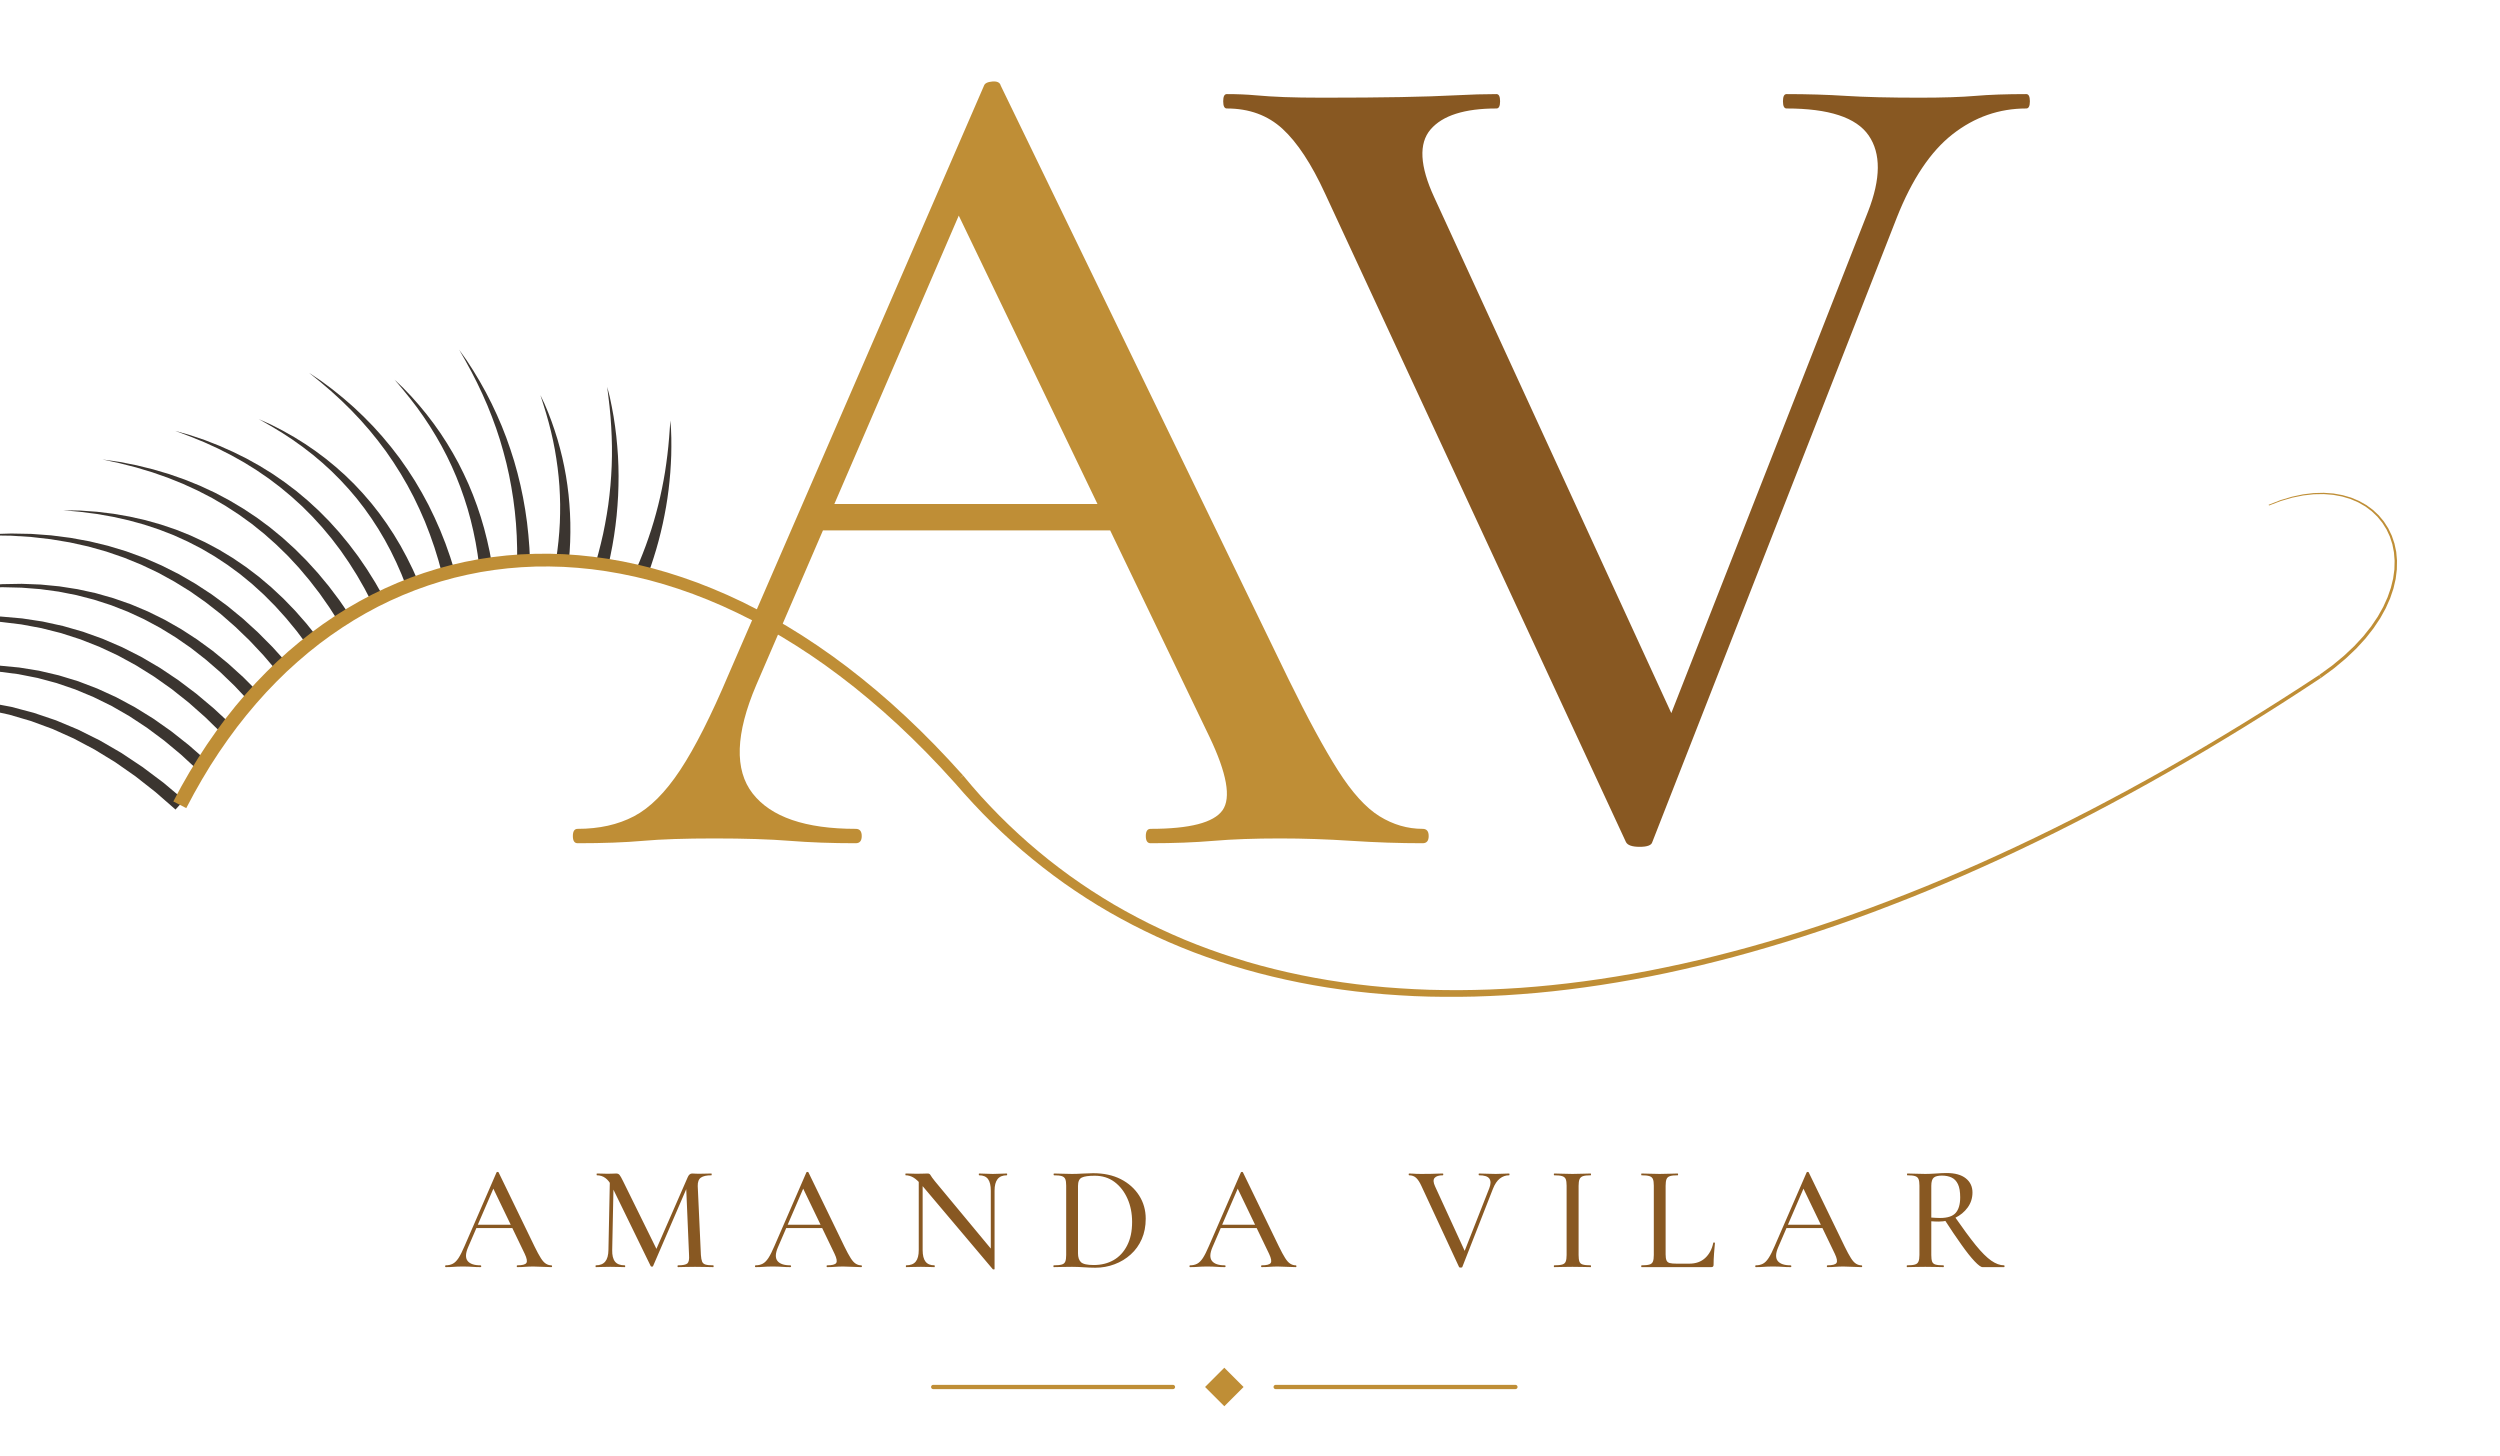
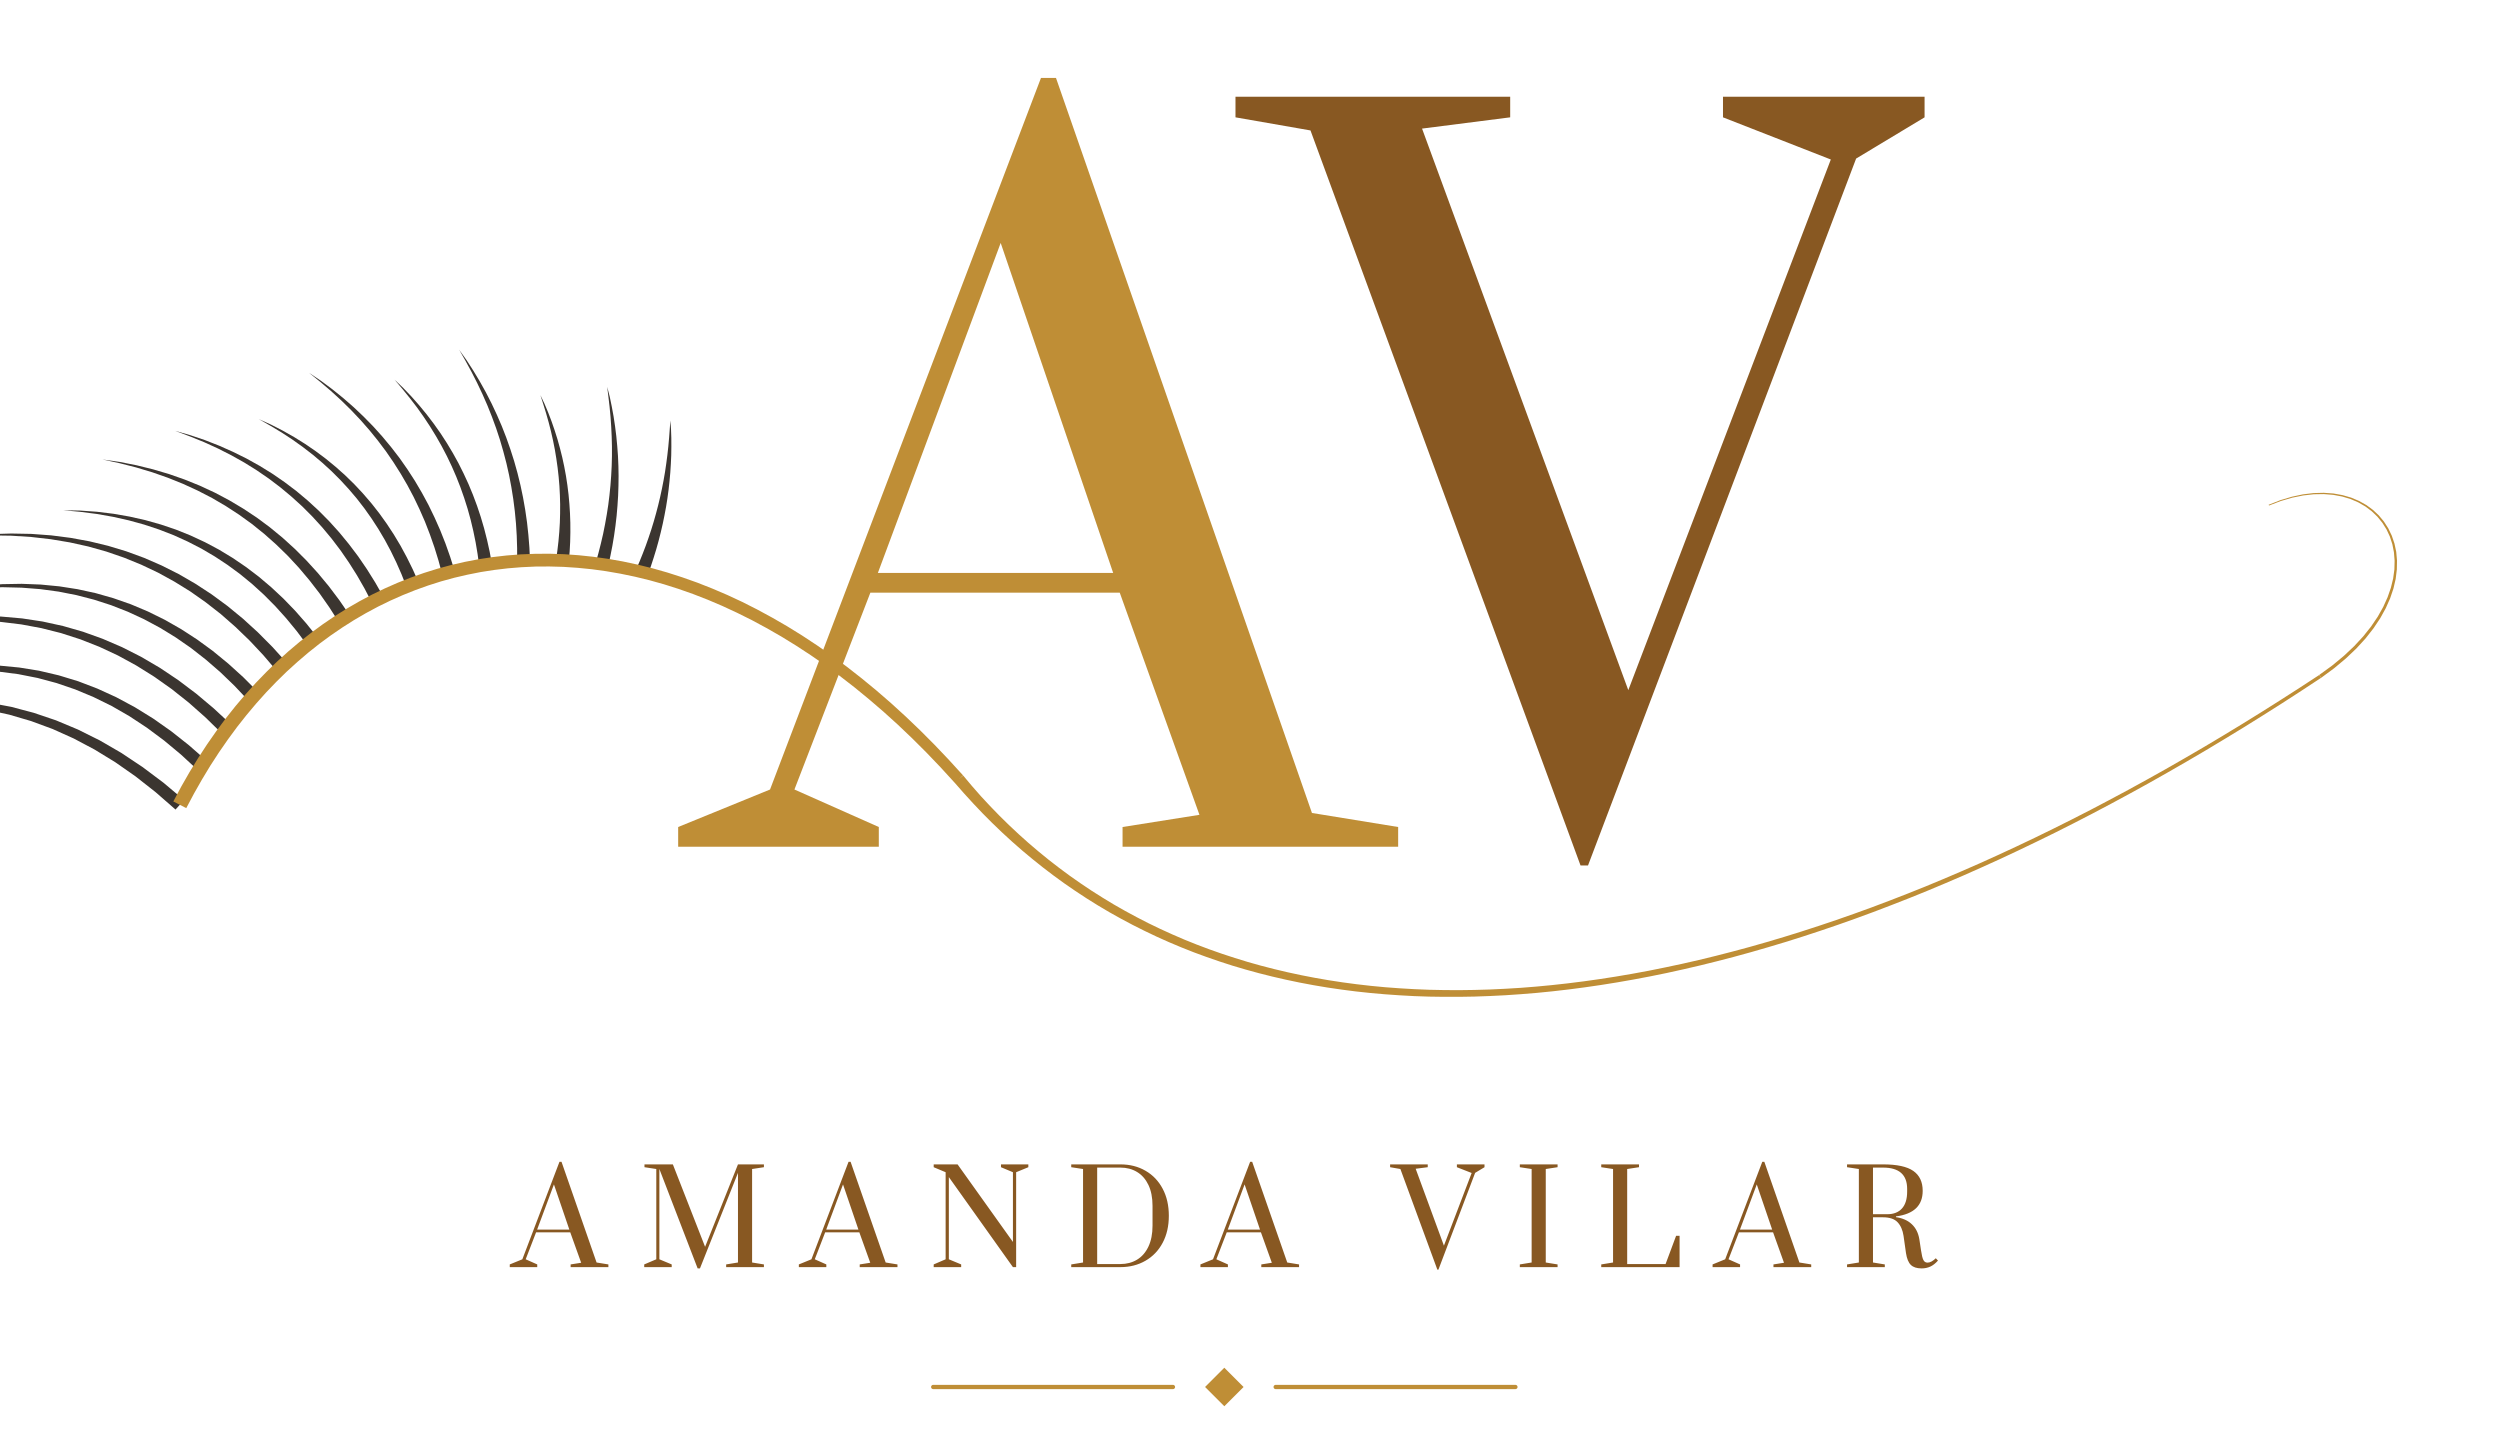
<svg xmlns="http://www.w3.org/2000/svg" viewBox="14 164 584 340" width="584" height="340" role="img" aria-labelledby="titulo">
  <g id="cilios" fill="#3B3530">
    <path d="M57 350.89L52.17 346.83L47.27 343.16L42.31 339.86L37.29 336.95L32.21 334.42L27.07 332.27L21.87 330.51L16.62 329.12L11.31 328.12L5.95 327.51L0.54 327.27L-4.92 327.41L-10.43 327.93L-15.99 328.83L-21.6 330.11L-27.26 331.77L-32.96 333.81L-38.7 336.25L-38.7 336.25L-32.86 334.09L-27.11 332.26L-21.43 330.81L-15.83 329.72L-10.31 329L-4.87 328.66L0.51 328.68L5.8 329.07L11.03 329.82L16.18 330.95L21.26 332.44L26.28 334.29L31.22 336.51L36.1 339.1L40.92 342.05L45.67 345.37L50.36 349.06L55 353.11Z" />
    <path d="M62.24 341.69L58.15 338.1L54 334.82L49.78 331.85L45.49 329.2L41.15 326.87L36.73 324.85L32.26 323.14L27.73 321.76L23.13 320.68L18.48 319.93L13.78 319.48L9.02 319.35L4.2 319.54L-0.67 320.03L-5.59 320.84L-10.56 321.97L-15.59 323.4L-20.66 325.18L-20.66 325.18L-15.51 323.69L-10.44 322.47L-5.46 321.55L-0.56 320.93L4.26 320.61L9 320.6L13.67 320.89L18.26 321.48L22.77 322.37L27.21 323.56L31.57 325.05L35.86 326.84L40.09 328.92L44.24 331.31L48.32 334L52.34 336.99L56.29 340.28L60.18 343.87Z" />
    <path d="M68 333.26L63.94 329.49L59.81 326.02L55.6 322.85L51.31 319.98L46.94 317.42L42.5 315.17L37.97 313.22L33.38 311.57L28.71 310.23L23.97 309.19L19.16 308.46L14.27 308.03L9.32 307.91L4.3 308.09L-0.79 308.57L-5.94 309.35L-11.16 310.44L-16.44 311.86L-16.44 311.86L-11.1 310.73L-5.86 309.86L-0.71 309.28L4.35 308.99L9.31 308.99L14.18 309.28L18.97 309.86L23.66 310.73L28.26 311.89L32.78 313.35L37.2 315.09L41.55 317.12L45.8 319.44L49.98 322.05L54.07 324.94L58.09 328.13L62.02 331.61L65.87 335.38Z" />
    <path d="M74.25 325.63L70.82 322.19L67.31 319.01L63.72 316.07L60.05 313.39L56.29 310.95L52.46 308.77L48.55 306.84L44.56 305.16L40.5 303.74L36.36 302.56L32.14 301.64L27.86 300.97L23.5 300.55L19.07 300.38L14.56 300.46L9.99 300.79L5.35 301.37L0.64 302.24L0.64 302.24L5.38 301.67L10.03 301.3L14.58 301.17L19.04 301.28L23.4 301.62L27.68 302.2L31.86 303.02L35.95 304.08L39.95 305.37L43.86 306.9L47.68 308.67L51.41 310.67L55.06 312.91L58.62 315.38L62.1 318.1L65.5 321.05L68.81 324.24L72.04 327.67Z" />
    <path d="M80.96 318.8L77.64 315.13L74.23 311.7L70.72 308.5L67.11 305.54L63.41 302.82L59.61 300.34L55.72 298.09L51.74 296.09L47.67 294.32L43.5 292.79L39.24 291.5L34.9 290.45L30.47 289.64L25.95 289.06L21.34 288.72L16.64 288.63L11.86 288.77L6.99 289.18L6.99 289.18L11.87 289.07L16.63 289.14L21.29 289.44L25.84 289.96L30.28 290.7L34.62 291.66L38.85 292.85L42.98 294.27L47 295.91L50.92 297.77L54.73 299.86L58.45 302.16L62.06 304.7L65.58 307.45L68.99 310.44L72.31 313.64L75.53 317.07L78.66 320.73Z" />
    <path d="M88.09 312.8L85.54 309.62L82.9 306.62L80.17 303.8L77.34 301.16L74.43 298.7L71.42 296.42L68.33 294.32L65.16 292.4L61.89 290.66L58.54 289.1L55.11 287.72L51.59 286.53L47.98 285.51L44.3 284.68L40.53 284.02L36.68 283.55L32.74 283.27L28.73 283.19L28.73 283.19L32.72 283.56L36.61 284.06L40.41 284.73L44.1 285.56L47.69 286.55L51.19 287.71L54.59 289.03L57.89 290.53L61.09 292.18L64.2 294.01L67.21 296L70.13 298.15L72.95 300.47L75.68 302.96L78.32 305.62L80.86 308.44L83.32 311.43L85.68 314.58Z" />
    <path d="M95.62 307.63L93.28 304.22L90.83 300.97L88.27 297.88L85.61 294.96L82.85 292.2L79.99 289.6L77.03 287.17L73.97 284.9L70.8 282.8L67.54 280.86L64.18 279.08L60.72 277.47L57.16 276.03L53.51 274.75L49.76 273.64L45.91 272.69L41.97 271.91L37.93 271.33L37.93 271.33L41.91 272.2L45.79 273.19L49.55 274.32L53.21 275.6L56.76 277.03L60.2 278.61L63.53 280.33L66.74 282.21L69.86 284.24L72.86 286.41L75.75 288.74L78.54 291.22L81.23 293.84L83.81 296.62L86.28 299.55L88.66 302.63L90.92 305.86L93.09 309.24Z" />
    <path d="M103.51 303.33L101.66 300.08L99.71 296.96L97.66 293.96L95.5 291.1L93.25 288.36L90.89 285.75L88.43 283.27L85.87 280.92L83.22 278.7L80.46 276.61L77.61 274.65L74.65 272.82L71.6 271.12L68.45 269.56L65.21 268.12L61.87 266.81L58.43 265.65L54.89 264.64L54.89 264.64L58.33 265.93L61.68 267.29L64.92 268.77L68.05 270.36L71.08 272.06L74 273.88L76.81 275.81L79.51 277.86L82.11 280.03L84.61 282.3L87 284.7L89.29 287.21L91.47 289.83L93.55 292.57L95.52 295.43L97.4 298.41L99.17 301.5L100.84 304.71Z" />
    <path d="M111.71 299.89L110.42 297L109.03 294.19L107.56 291.47L105.99 288.85L104.32 286.31L102.57 283.87L100.72 281.52L98.78 279.27L96.75 277.1L94.63 275.03L92.42 273.06L90.13 271.18L87.74 269.39L85.26 267.69L82.69 266.09L80.04 264.59L77.29 263.18L74.44 261.9L74.44 261.9L77.15 263.45L79.78 265.03L82.31 266.69L84.75 268.43L87.09 270.24L89.33 272.13L91.48 274.1L93.53 276.15L95.49 278.28L97.36 280.48L99.13 282.77L100.8 285.13L102.39 287.58L103.88 290.1L105.28 292.71L106.58 295.39L107.8 298.16L108.92 301Z" />
    <path d="M120.19 297.35L119.17 294.11L118.06 290.96L116.84 287.88L115.51 284.88L114.09 281.95L112.55 279.1L110.92 276.33L109.18 273.64L107.35 271.02L105.4 268.49L103.36 266.03L101.22 263.65L98.97 261.35L96.63 259.13L94.18 256.99L91.63 254.93L88.98 252.96L86.21 251.1L86.21 251.1L88.8 253.2L91.3 255.33L93.71 257.53L96 259.78L98.2 262.1L100.29 264.48L102.27 266.92L104.16 269.43L105.93 272.01L107.6 274.65L109.17 277.35L110.64 280.12L112 282.96L113.27 285.86L114.42 288.83L115.48 291.86L116.44 294.97L117.29 298.13Z" />
    <path d="M128.9 295.7L128.39 292.9L127.78 290.14L127.09 287.43L126.31 284.77L125.44 282.16L124.48 279.59L123.44 277.08L122.3 274.61L121.09 272.19L119.78 269.82L118.39 267.5L116.91 265.22L115.34 263L113.69 260.83L111.95 258.71L110.12 256.64L108.2 254.63L106.17 252.69L106.17 252.69L107.98 254.83L109.72 256.98L111.39 259.15L112.96 261.36L114.45 263.61L115.85 265.89L117.17 268.21L118.4 270.56L119.54 272.95L120.59 275.37L121.56 277.84L122.44 280.34L123.24 282.87L123.95 285.45L124.57 288.06L125.11 290.71L125.56 293.39L125.93 296.12Z" />
    <path d="M137.81 294.95L137.67 291.94L137.43 288.96L137.11 286.01L136.69 283.09L136.18 280.2L135.58 277.34L134.89 274.52L134.11 271.73L133.23 268.97L132.27 266.24L131.22 263.55L130.07 260.89L128.84 258.27L127.51 255.67L126.09 253.12L124.58 250.6L122.98 248.12L121.25 245.69L121.25 245.69L122.73 248.27L124.14 250.86L125.46 253.45L126.7 256.07L127.86 258.71L128.92 261.37L129.9 264.05L130.79 266.75L131.58 269.47L132.3 272.22L132.92 274.98L133.45 277.77L133.9 280.58L134.26 283.42L134.53 286.27L134.71 289.15L134.8 292.06L134.81 294.98Z" />
    <path d="M146.88 295.12L147.07 292.85L147.19 290.6L147.24 288.36L147.23 286.13L147.15 283.91L147.01 281.71L146.81 279.51L146.54 277.33L146.21 275.17L145.81 273.01L145.35 270.87L144.82 268.75L144.23 266.63L143.57 264.54L142.85 262.45L142.06 260.38L141.2 258.33L140.24 256.31L140.24 256.31L140.92 258.44L141.57 260.55L142.17 262.67L142.71 264.78L143.19 266.9L143.61 269.02L143.96 271.14L144.26 273.27L144.5 275.4L144.68 277.53L144.79 279.66L144.85 281.8L144.84 283.95L144.78 286.1L144.65 288.25L144.46 290.41L144.21 292.57L143.91 294.74Z" />
    <path d="M156.08 296.19L156.59 293.85L157.05 291.51L157.44 289.18L157.77 286.84L158.04 284.51L158.24 282.17L158.39 279.84L158.47 277.51L158.5 275.19L158.46 272.86L158.36 270.54L158.19 268.22L157.97 265.9L157.68 263.59L157.33 261.27L156.91 258.97L156.43 256.66L155.84 254.37L155.84 254.37L156.13 256.72L156.4 259.04L156.62 261.36L156.78 263.67L156.89 265.98L156.95 268.28L156.95 270.57L156.89 272.86L156.77 275.14L156.6 277.41L156.37 279.68L156.09 281.94L155.74 284.2L155.34 286.46L154.89 288.71L154.37 290.95L153.8 293.19L153.18 295.43Z" />
    <path d="M165.37 298.18L166.06 296.23L166.7 294.27L167.3 292.31L167.85 290.34L168.35 288.37L168.81 286.39L169.22 284.4L169.59 282.41L169.91 280.41L170.18 278.41L170.4 276.41L170.58 274.4L170.71 272.38L170.8 270.36L170.83 268.33L170.82 266.3L170.75 264.27L170.6 262.23L170.6 262.23L170.45 264.27L170.3 266.29L170.12 268.3L169.9 270.29L169.64 272.28L169.35 274.25L169.01 276.21L168.63 278.16L168.21 280.1L167.75 282.03L167.25 283.94L166.71 285.85L166.13 287.74L165.5 289.63L164.84 291.5L164.13 293.36L163.38 295.22L162.59 297.06Z" />
  </g>
  <path id="palpebra" d="M57.51 352.78L59.32 349.37L61.2 346.06L63.14 342.85L65.16 339.74L67.24 336.74L69.38 333.83L71.59 331.03L73.85 328.34L76.17 325.75L78.56 323.26L80.99 320.88L83.49 318.61L86.03 316.44L88.62 314.38L91.27 312.43L93.96 310.59L96.7 308.85L99.48 307.23L102.31 305.71L105.18 304.31L108.09 303.02L111.03 301.84L114.02 300.77L117.04 299.81L120.1 298.97L123.19 298.25L126.31 297.63L129.46 297.14L132.64 296.76L135.84 296.5L139.07 296.35L142.33 296.33L145.61 296.42L148.91 296.64L152.23 296.97L155.57 297.43L158.92 298.01L162.29 298.71L165.67 299.53L169.07 300.48L172.48 301.56L175.89 302.76L179.31 304.09L182.74 305.55L186.17 307.14L189.61 308.85L193.04 310.7L196.48 312.67L199.91 314.78L203.34 317.02L206.76 319.39L210.17 321.9L213.58 324.54L216.97 327.32L220.36 330.23L223.73 333.28L227.08 336.47L230.42 339.8L233.73 343.26L237.03 346.87L238.97 345.13L235.64 341.48L232.29 337.96L228.92 334.58L225.53 331.34L222.13 328.24L218.7 325.27L215.26 322.44L211.81 319.74L208.34 317.18L204.87 314.76L201.38 312.46L197.89 310.3L194.39 308.28L190.89 306.38L187.39 304.61L183.89 302.98L180.38 301.48L176.88 300.1L173.38 298.86L169.89 297.74L166.41 296.75L162.93 295.89L159.47 295.15L156.02 294.54L152.58 294.06L149.16 293.7L145.75 293.46L142.37 293.35L139 293.37L135.66 293.5L132.34 293.76L129.05 294.14L125.78 294.64L122.55 295.26L119.35 296L116.17 296.86L113.04 297.84L109.94 298.93L106.88 300.14L103.86 301.47L100.88 302.91L97.95 304.47L95.06 306.14L92.21 307.92L89.42 309.82L86.68 311.83L83.98 313.95L81.35 316.17L78.76 318.51L76.24 320.96L73.77 323.51L71.37 326.17L69.02 328.94L66.74 331.81L64.53 334.79L62.38 337.87L60.3 341.06L58.29 344.34L56.35 347.73L54.49 351.22ZM237 346.83L239.14 349.27L241.31 351.65L243.51 353.97L245.76 356.23L248.05 358.43L250.38 360.57L252.75 362.65L255.16 364.66L257.61 366.62L260.09 368.51L262.62 370.35L265.19 372.12L267.79 373.83L270.43 375.48L273.11 377.07L275.83 378.59L278.59 380.06L281.38 381.46L284.21 382.81L287.07 384.09L289.97 385.31L292.9 386.47L295.87 387.56L298.88 388.6L301.91 389.58L304.99 390.49L308.09 391.34L311.23 392.13L314.4 392.86L317.6 393.53L320.84 394.14L324.11 394.69L327.4 395.17L330.73 395.6L334.09 395.96L337.48 396.26L340.9 396.5L344.35 396.69L347.83 396.81L351.34 396.86L354.88 396.86L358.44 396.8L362.04 396.67L365.66 396.49L369.3 396.24L372.98 395.94L376.68 395.57L380.41 395.14L384.16 394.65L387.94 394.1L391.74 393.49L395.57 392.82L399.43 392.09L403.31 391.3L407.21 390.44L411.13 389.53L415.08 388.55L419.05 387.52L423.05 386.42L427.06 385.26L431.1 384.05L435.16 382.77L439.24 381.43L443.35 380.03L447.47 378.57L451.61 377.05L455.77 375.46L459.96 373.82L464.16 372.12L468.38 370.35L472.62 368.53L476.87 366.64L481.15 364.7L485.44 362.69L489.75 360.62L494.08 358.5L498.42 356.31L502.78 354.06L507.15 351.75L511.54 349.38L515.95 346.95L520.37 344.45L524.8 341.9L529.25 339.29L533.71 336.61L538.19 333.88L542.68 331.08L547.18 328.23L551.69 325.31L556.22 322.33L555.78 321.67L551.25 324.63L546.73 327.53L542.23 330.37L537.74 333.15L533.26 335.87L528.8 338.53L524.35 341.12L519.92 343.66L515.5 346.13L511.09 348.55L506.7 350.9L502.33 353.2L497.97 355.43L493.63 357.6L489.31 359.71L485 361.76L480.71 363.75L476.44 365.68L472.19 367.54L467.95 369.35L463.74 371.1L459.54 372.78L455.37 374.4L451.21 375.97L447.07 377.47L442.96 378.91L438.86 380.29L434.79 381.61L430.74 382.87L426.71 384.07L422.71 385.21L418.73 386.28L414.77 387.3L410.83 388.26L406.92 389.15L403.03 389.98L399.17 390.76L395.33 391.47L391.52 392.12L387.73 392.71L383.97 393.24L380.24 393.71L376.53 394.12L372.85 394.47L369.2 394.76L365.57 394.98L361.97 395.15L358.41 395.25L354.87 395.3L351.36 395.28L347.88 395.21L344.43 395.07L341.01 394.87L337.62 394.62L334.26 394.3L330.94 393.92L327.64 393.48L324.38 392.98L321.15 392.42L317.95 391.8L314.79 391.12L311.66 390.38L308.56 389.58L305.5 388.72L302.47 387.79L299.48 386.81L296.52 385.77L293.6 384.67L290.71 383.51L287.86 382.28L285.05 381L282.27 379.66L279.53 378.25L276.83 376.79L274.16 375.27L271.54 373.68L268.95 372.04L266.4 370.33L263.89 368.57L261.42 366.74L258.99 364.86L256.6 362.91L254.25 360.91L251.94 358.84L249.68 356.72L247.45 354.53L245.27 352.28L243.13 349.98L241.04 347.6L239 345.17Z" fill="#BF8E36" />
  <path id="floreio" d="M556.23 322.33L559.28 320.08L562.02 317.79L564.46 315.47L566.6 313.13L568.45 310.77L570.02 308.42L571.31 306.08L572.34 303.76L573.11 301.48L573.63 299.24L573.9 297.06L573.94 294.95L573.76 292.92L573.35 290.99L572.73 289.16L571.91 287.44L570.9 285.86L569.7 284.41L568.32 283.11L566.78 281.98L565.07 281.02L563.22 280.24L561.22 279.66L559.09 279.28L556.84 279.12L554.46 279.18L551.98 279.48L549.4 280.03L546.72 280.83L543.96 281.91L544.04 282.09L546.79 281.04L549.46 280.26L552.02 279.74L554.48 279.46L556.83 279.42L559.05 279.6L561.14 279.99L563.1 280.58L564.9 281.36L566.56 282.32L568.05 283.44L569.37 284.71L570.52 286.13L571.49 287.67L572.27 289.34L572.85 291.12L573.22 293L573.38 294.97L573.33 297.02L573.04 299.13L572.51 301.3L571.74 303.52L570.72 305.78L569.44 308.06L567.88 310.36L566.05 312.66L563.93 314.95L561.52 317.22L558.8 319.47L555.77 321.67Z" fill="#BF8E36" />
-   <path id="letra-a" d="M283.06 287.90L201.58 287.90L204.94 281.74L281.10 281.74L283.06 287.90M346.34 357.62Q347.74 357.62 347.74 359.30Q347.74 360.98 346.34 360.98Q338.22 360.98 329.68 360.42Q321.14 359.86 313.02 359.86Q304.06 359.86 297.48 360.42Q290.90 360.98 282.78 360.98Q281.66 360.98 281.66 359.30Q281.66 357.62 282.78 357.62Q296.50 357.62 299.58 353.28Q302.66 348.94 296.50 336.06L236.30 210.90L245.26 197.46L190.66 324.02Q183.38 341.10 189.82 349.36Q196.26 357.62 213.90 357.62Q215.30 357.62 215.30 359.30Q215.30 360.98 213.90 360.98Q205.50 360.98 198.50 360.42Q191.50 359.86 180.86 359.86Q170.50 359.86 164.20 360.42Q157.90 360.98 148.94 360.98Q147.82 360.98 147.82 359.30Q147.82 357.62 148.94 357.62Q156.50 357.62 162.10 354.68Q167.70 351.74 172.88 343.90Q178.06 336.06 184.22 321.50L243.86 184.02Q244.14 183.18 245.82 183.04Q247.50 182.90 247.78 184.02L314.98 322.62Q321.70 336.34 326.60 344.04Q331.50 351.74 336.26 354.68Q341.02 357.62 346.34 357.62" fill="#BF8E36" />
-   <path id="letra-v" d="M487.34 185.98Q488.18 185.98 488.18 187.66Q488.18 189.34 487.34 189.34Q477.82 189.34 470.12 195.36Q462.42 201.38 457.10 214.82L399.98 360.70Q399.70 361.82 397.04 361.82Q394.38 361.82 393.82 360.70L323.54 209.22Q318.78 198.86 313.60 194.10Q308.42 189.34 300.58 189.34Q299.74 189.34 299.74 187.66Q299.74 185.98 300.58 185.98Q304.22 185.98 307.30 186.26Q310.38 186.54 314.02 186.68Q317.66 186.82 322.98 186.82Q333.62 186.82 341.18 186.68Q348.74 186.54 354.06 186.26Q359.38 185.98 363.58 185.98Q364.42 185.98 364.42 187.66Q364.42 189.34 363.58 189.34Q352.38 189.34 348.18 194.24Q343.98 199.14 349.02 210.06L406.42 334.94L396.34 351.18L450.38 213.42Q454.86 201.94 450.52 195.64Q446.18 189.34 431.34 189.34Q430.50 189.34 430.50 187.66Q430.50 185.98 431.34 185.98Q438.62 185.98 445.20 186.40Q451.78 186.82 462.42 186.82Q470.54 186.82 475.44 186.40Q480.34 185.98 487.34 185.98" fill="#885822" />
-   <path id="nome" d="M134.89 450.87L124.70 450.87L125.12 450.10L134.64 450.10L134.89 450.87M142.80 459.58Q142.97 459.58 142.97 459.79Q142.97 460 142.80 460Q141.78 460 140.72 459.93Q139.65 459.86 138.63 459.86Q137.51 459.86 136.69 459.93Q135.87 460 134.85 460Q134.71 460 134.71 459.79Q134.71 459.58 134.85 459.58Q136.57 459.58 136.95 459.04Q137.34 458.50 136.57 456.88L129.04 441.24L130.16 439.56L123.34 455.38Q122.43 457.51 123.23 458.55Q124.04 459.58 126.24 459.58Q126.42 459.58 126.42 459.79Q126.42 460 126.24 460Q125.19 460 124.32 459.93Q123.44 459.86 122.11 459.86Q120.82 459.86 120.03 459.93Q119.24 460 118.12 460Q117.98 460 117.98 459.79Q117.98 459.58 118.12 459.58Q119.07 459.58 119.77 459.21Q120.47 458.85 121.12 457.87Q121.76 456.88 122.53 455.06L129.99 437.88Q130.02 437.77 130.23 437.76Q130.44 437.74 130.48 437.88L138.88 455.20Q139.72 456.92 140.33 457.88Q140.94 458.85 141.54 459.21Q142.13 459.58 142.80 459.58M156.13 456.01L156.48 438.93L157.36 439L157.01 456.01Q156.97 457.83 157.66 458.70Q158.34 459.58 159.95 459.58Q160.05 459.58 160.05 459.79Q160.05 460 159.95 460Q159.18 460 158.37 459.96Q157.57 459.93 156.55 459.93Q155.61 459.93 154.77 459.96Q153.93 460 153.19 460Q153.12 460 153.12 459.79Q153.12 459.58 153.19 459.58Q154.66 459.58 155.38 458.70Q156.10 457.83 156.13 456.01M180.63 459.58Q180.70 459.58 180.70 459.79Q180.70 460 180.63 460Q179.76 460 178.67 459.96Q177.59 459.93 176.36 459.93Q175.21 459.93 174.19 459.96Q173.18 460 172.37 460Q172.27 460 172.27 459.79Q172.27 459.58 172.37 459.58Q174.09 459.58 174.58 459.13Q175.07 458.67 174.96 457.17L174.26 440.68L175.63 438.72L166.56 459.75Q166.53 459.89 166.30 459.89Q166.07 459.89 166 459.75L156.87 441.03Q155.64 438.55 153.44 438.55Q153.37 438.55 153.37 438.33Q153.37 438.13 153.44 438.13Q154.07 438.13 154.75 438.16Q155.43 438.19 155.92 438.19Q156.59 438.19 157.13 438.16Q157.67 438.13 157.95 438.13Q158.44 438.13 158.72 438.46Q159 438.79 159.56 439.94L167.51 456.08L166.21 458.32L174.65 439Q174.82 438.58 175.09 438.35Q175.35 438.13 175.70 438.13Q175.94 438.13 176.31 438.16Q176.68 438.19 177.17 438.19Q178.15 438.19 178.81 438.16Q179.48 438.13 180.18 438.13Q180.25 438.13 180.25 438.33Q180.25 438.55 180.18 438.55Q178.50 438.55 177.73 439.09Q176.96 439.63 176.99 441.06L177.73 457.17Q177.80 458.18 178.01 458.70Q178.22 459.23 178.81 459.40Q179.41 459.58 180.63 459.58M207.27 450.87L197.08 450.87L197.50 450.10L207.02 450.10L207.27 450.87M215.18 459.58Q215.35 459.58 215.35 459.79Q215.35 460 215.18 460Q214.16 460 213.10 459.93Q212.03 459.86 211.01 459.86Q209.89 459.86 209.07 459.93Q208.25 460 207.23 460Q207.09 460 207.09 459.79Q207.09 459.58 207.23 459.58Q208.95 459.58 209.33 459.04Q209.72 458.50 208.95 456.88L201.42 441.24L202.54 439.56L195.72 455.38Q194.81 457.51 195.61 458.55Q196.42 459.58 198.62 459.58Q198.80 459.58 198.80 459.79Q198.80 460 198.62 460Q197.57 460 196.70 459.93Q195.82 459.86 194.49 459.86Q193.20 459.86 192.41 459.93Q191.62 460 190.50 460Q190.36 460 190.36 459.79Q190.36 459.58 190.50 459.58Q191.45 459.58 192.15 459.21Q192.85 458.85 193.50 457.87Q194.14 456.88 194.91 455.06L202.37 437.88Q202.40 437.77 202.61 437.76Q202.82 437.74 202.86 437.88L211.26 455.20Q212.10 456.92 212.71 457.88Q213.32 458.85 213.92 459.21Q214.51 459.58 215.18 459.58M228.62 456.01L228.62 438.93L229.53 439L229.53 456.01Q229.53 457.83 230.19 458.70Q230.86 459.58 232.29 459.58Q232.36 459.58 232.36 459.79Q232.36 460 232.29 460Q231.56 460 230.81 459.96Q230.05 459.93 229.11 459.93Q228.20 459.93 227.32 459.96Q226.45 460 225.68 460Q225.61 460 225.61 459.79Q225.61 459.58 225.68 459.58Q227.22 459.58 227.92 458.70Q228.62 457.83 228.62 456.01M246.05 456.39L246.33 460.45Q246.33 460.52 246.17 460.54Q246.01 460.56 245.94 460.52L229.46 441Q228.23 439.56 227.34 439.05Q226.45 438.55 225.57 438.55Q225.50 438.55 225.50 438.33Q225.50 438.13 225.57 438.13Q226.24 438.13 226.90 438.16Q227.57 438.19 228.13 438.19Q228.97 438.19 229.67 438.16Q230.37 438.13 230.72 438.13Q231.17 438.13 231.38 438.53Q231.59 438.93 232.40 439.94L246.05 456.39M246.33 442.15L246.33 460.45L245.45 459.37L245.45 442.15Q245.45 440.33 244.81 439.44Q244.16 438.55 242.72 438.55Q242.65 438.55 242.65 438.33Q242.65 438.13 242.72 438.13Q243.46 438.13 244.23 438.18Q245 438.23 245.91 438.23Q246.78 438.23 247.62 438.18Q248.46 438.13 249.20 438.13Q249.27 438.13 249.27 438.33Q249.27 438.55 249.20 438.55Q247.73 438.55 247.03 439.44Q246.33 440.33 246.33 442.15M269.85 460.14Q268.80 460.14 267.26 460.04Q265.72 459.93 264.42 459.93Q263.23 459.93 262.13 459.96Q261.03 460 260.15 460Q260.08 460 260.08 459.79Q260.08 459.58 260.15 459.58Q261.38 459.58 262.01 459.40Q262.64 459.23 262.85 458.70Q263.06 458.18 263.06 457.17L263.06 440.96Q263.06 439.94 262.85 439.44Q262.64 438.93 262.03 438.74Q261.41 438.55 260.22 438.55Q260.12 438.55 260.12 438.33Q260.12 438.13 260.22 438.13Q261.10 438.13 262.17 438.18Q263.23 438.23 264.42 438.23Q265.61 438.23 267 438.14Q268.38 438.06 269.36 438.06Q273.07 438.06 275.82 439.45Q278.56 440.86 280.10 443.27Q281.64 445.69 281.64 448.69Q281.64 451.32 280.72 453.44Q279.79 455.56 278.14 457.04Q276.50 458.53 274.36 459.33Q272.23 460.14 269.85 460.14M269.50 459.51Q272.12 459.51 274.14 458.36Q276.15 457.20 277.30 454.94Q278.46 452.69 278.46 449.46Q278.46 446.42 277.37 443.99Q276.29 441.56 274.35 440.10Q272.40 438.65 269.71 438.65Q267.61 438.65 266.72 439.07Q265.82 439.49 265.82 441.03L265.82 456.78Q265.82 458.18 266.52 458.85Q267.22 459.51 269.50 459.51M308.77 450.87L298.58 450.87L299 450.10L308.52 450.10L308.77 450.87M316.68 459.58Q316.85 459.58 316.85 459.79Q316.85 460 316.68 460Q315.66 460 314.60 459.93Q313.53 459.86 312.51 459.86Q311.39 459.86 310.57 459.93Q309.75 460 308.73 460Q308.59 460 308.59 459.79Q308.59 459.58 308.73 459.58Q310.45 459.58 310.83 459.04Q311.22 458.50 310.45 456.88L302.92 441.24L304.04 439.56L297.22 455.38Q296.31 457.51 297.11 458.55Q297.92 459.58 300.12 459.58Q300.30 459.58 300.30 459.79Q300.30 460 300.12 460Q299.07 460 298.20 459.93Q297.32 459.86 295.99 459.86Q294.70 459.86 293.91 459.93Q293.12 460 292 460Q291.86 460 291.86 459.79Q291.86 459.58 292 459.58Q292.95 459.58 293.65 459.21Q294.35 458.85 295 457.87Q295.64 456.88 296.41 455.06L303.87 437.88Q303.90 437.77 304.11 437.76Q304.32 437.74 304.36 437.88L312.76 455.20Q313.60 456.92 314.21 457.88Q314.82 458.85 315.42 459.21Q316.01 459.58 316.68 459.58M366.52 438.13Q366.62 438.13 366.62 438.33Q366.62 438.55 366.52 438.55Q365.33 438.55 364.37 439.30Q363.40 440.05 362.74 441.73L355.60 459.96Q355.56 460.11 355.23 460.11Q354.90 460.11 354.83 459.96L346.04 441.03Q345.45 439.74 344.80 439.14Q344.15 438.55 343.17 438.55Q343.07 438.55 343.07 438.33Q343.07 438.13 343.17 438.13Q343.63 438.13 344.01 438.16Q344.40 438.19 344.85 438.21Q345.31 438.23 345.97 438.23Q347.30 438.23 348.25 438.21Q349.19 438.19 349.86 438.16Q350.52 438.13 351.05 438.13Q351.15 438.13 351.15 438.33Q351.15 438.55 351.05 438.55Q349.65 438.55 349.12 439.16Q348.60 439.77 349.23 441.13L356.40 456.75L355.14 458.77L361.90 441.56Q362.46 440.12 361.92 439.33Q361.37 438.55 359.52 438.55Q359.41 438.55 359.41 438.33Q359.41 438.13 359.52 438.13Q360.43 438.13 361.25 438.18Q362.07 438.23 363.40 438.23Q364.42 438.23 365.03 438.18Q365.64 438.13 366.52 438.13M382.76 441.03L382.76 457.17Q382.76 458.18 382.95 458.70Q383.14 459.23 383.75 459.40Q384.37 459.58 385.59 459.58Q385.66 459.58 385.66 459.79Q385.66 460 385.59 460Q384.72 460 383.65 459.96Q382.58 459.93 381.32 459.93Q380.10 459.93 379.01 459.96Q377.93 460 377.05 460Q376.98 460 376.98 459.79Q376.98 459.58 377.05 459.58Q378.28 459.58 378.91 459.40Q379.54 459.23 379.75 458.70Q379.96 458.18 379.96 457.17L379.96 440.96Q379.96 439.94 379.75 439.44Q379.54 438.93 378.91 438.74Q378.28 438.55 377.05 438.55Q376.98 438.55 376.98 438.33Q376.98 438.13 377.05 438.13Q377.93 438.13 379.01 438.18Q380.10 438.23 381.32 438.23Q382.58 438.23 383.67 438.18Q384.75 438.13 385.59 438.13Q385.66 438.13 385.66 438.33Q385.66 438.55 385.59 438.55Q384.37 438.55 383.77 438.75Q383.18 438.96 382.97 439.49Q382.76 440.01 382.76 441.03M403.09 441L403.09 457.02Q403.09 457.94 403.29 458.41Q403.48 458.88 404.02 459.04Q404.56 459.19 405.65 459.19L408.62 459.19Q410.90 459.19 412.33 457.87Q413.77 456.54 414.22 454.33Q414.22 454.23 414.42 454.24Q414.61 454.26 414.61 454.37Q414.50 455.38 414.40 456.81Q414.29 458.25 414.29 459.48Q414.29 460 413.77 460L397.46 460Q397.39 460 397.39 459.79Q397.39 459.58 397.46 459.58Q398.68 459.58 399.30 459.40Q399.91 459.23 400.12 458.70Q400.33 458.18 400.33 457.17L400.33 440.96Q400.33 439.94 400.12 439.44Q399.91 438.93 399.30 438.74Q398.68 438.55 397.46 438.55Q397.39 438.55 397.39 438.33Q397.39 438.13 397.46 438.13Q398.30 438.13 399.40 438.18Q400.50 438.23 401.69 438.23Q402.95 438.23 404.02 438.18Q405.09 438.13 405.93 438.13Q406 438.13 406 438.33Q406 438.55 405.93 438.55Q404.70 438.55 404.11 438.74Q403.51 438.93 403.30 439.45Q403.09 439.98 403.09 441M440.93 450.87L430.74 450.87L431.16 450.10L440.68 450.10L440.93 450.87M448.84 459.58Q449.01 459.58 449.01 459.79Q449.01 460 448.84 460Q447.82 460 446.75 459.93Q445.69 459.86 444.67 459.86Q443.55 459.86 442.73 459.93Q441.91 460 440.89 460Q440.75 460 440.75 459.79Q440.75 459.58 440.89 459.58Q442.61 459.58 442.99 459.04Q443.38 458.50 442.61 456.88L435.08 441.24L436.20 439.56L429.38 455.38Q428.47 457.51 429.27 458.55Q430.08 459.58 432.28 459.58Q432.46 459.58 432.46 459.79Q432.46 460 432.28 460Q431.23 460 430.36 459.93Q429.48 459.86 428.15 459.86Q426.86 459.86 426.07 459.93Q425.28 460 424.16 460Q424.02 460 424.02 459.79Q424.02 459.58 424.16 459.58Q425.11 459.58 425.81 459.21Q426.51 458.85 427.15 457.87Q427.80 456.88 428.57 455.06L436.03 437.88Q436.06 437.77 436.27 437.76Q436.48 437.74 436.52 437.88L444.92 455.20Q445.76 456.92 446.37 457.88Q446.98 458.85 447.58 459.21Q448.17 459.58 448.84 459.58M477.12 460Q476.56 460 475.28 458.65Q474 457.31 472.22 454.80Q470.43 452.30 468.19 448.83L470.54 448.10Q473.48 452.33 475.52 454.86Q477.57 457.38 479.15 458.48Q480.72 459.58 482.16 459.58Q482.26 459.58 482.26 459.79Q482.26 460 482.16 460Q480.20 460 478.95 460Q477.71 460 477.12 460M468.72 438.02Q471.66 438.02 473.21 439.26Q474.77 440.50 474.77 442.57Q474.77 444.53 473.65 446.07Q472.53 447.61 470.73 448.49Q468.93 449.36 466.86 449.36Q466.44 449.36 465.99 449.34Q465.53 449.32 465.15 449.29L465.15 457.17Q465.15 458.18 465.34 458.70Q465.53 459.23 466.14 459.40Q466.76 459.58 467.98 459.58Q468.09 459.58 468.09 459.79Q468.09 460 467.98 460Q467.11 460 466.06 459.96Q465.01 459.93 463.75 459.93Q462.56 459.93 461.47 459.96Q460.39 460 459.51 460Q459.41 460 459.41 459.79Q459.41 459.58 459.51 459.58Q460.70 459.58 461.31 459.40Q461.93 459.23 462.15 458.70Q462.38 458.18 462.38 457.17L462.38 440.96Q462.38 439.94 462.17 439.44Q461.96 438.93 461.37 438.74Q460.77 438.55 459.55 438.55Q459.48 438.55 459.48 438.33Q459.48 438.13 459.55 438.13Q460.42 438.13 461.49 438.18Q462.56 438.23 463.75 438.23Q464.87 438.23 466.27 438.13Q467.67 438.02 468.72 438.02M471.90 443.69Q471.90 441.73 471.38 440.63Q470.85 439.52 469.89 439.07Q468.93 438.62 467.63 438.62Q466.30 438.62 465.73 439.09Q465.15 439.56 465.15 441.03L465.15 448.42Q465.64 448.45 466.21 448.49Q466.79 448.52 467.21 448.52Q469.80 448.52 470.85 447.33Q471.90 446.14 471.90 443.69" fill="#885822" />
+   <path id="letra-a" d="M219.29 361.79L172.42 361.79L172.42 357.19L193.88 348.43L257.17 182.21L260.68 182.21L320.47 353.91L340.61 357.19L340.61 361.79L276.23 361.79L276.23 357.19L294.19 354.34L275.57 302.44L217.32 302.44L199.58 348.43L219.29 357.19L219.29 361.79M247.76 220.75L219.07 297.84L274.04 297.84" fill="#BF8E36" />
+   <path id="letra-v" d="M384.96 366.17L383.21 366.17L320.13 194.47L302.61 191.41L302.61 186.59L366.78 186.59L366.78 191.41L346.19 194.04L394.37 325.22L441.68 201.26L416.49 191.41L416.49 186.59L463.58 186.59L463.58 191.41L447.59 201.04" fill="#885822" />
+   <path id="nome" d="M139.50 460L133.08 460L133.08 459.37L136.02 458.17L144.69 435.40L145.17 435.40L153.36 458.92L156.12 459.37L156.12 460L147.30 460L147.30 459.37L149.76 458.98L147.21 451.87L139.23 451.87L136.80 458.17L139.50 459.37L139.50 460M143.40 440.68L139.47 451.24L147 451.24M177.51 460.30L176.97 460.30L168.03 437.08L168.03 458.17L170.91 459.37L170.91 460L164.49 460L164.49 459.37L167.31 458.17L167.31 437.08L164.55 436.66L164.55 436L171.18 436L178.71 455.26L186.39 436L192.45 436L192.45 436.66L189.69 437.08L189.69 458.92L192.45 459.37L192.45 460L183.63 460L183.63 459.37L186.39 458.92L186.39 437.98M207.03 460L200.61 460L200.61 459.37L203.55 458.17L212.22 435.40L212.70 435.40L220.89 458.92L223.65 459.37L223.65 460L214.83 460L214.83 459.37L217.29 458.98L214.74 451.87L206.76 451.87L204.33 458.17L207.03 459.37L207.03 460M210.93 440.68L207 451.24L214.53 451.24M238.53 460L232.11 460L232.11 459.37L234.90 458.17L234.90 437.83L232.11 436.66L232.11 436L237.69 436L250.62 454.12L250.62 437.83L247.83 436.66L247.83 436L254.22 436L254.22 436.66L251.37 437.83L251.37 460L250.62 460L235.65 438.97L235.65 458.17L238.53 459.37M264.24 460L264.24 459.37L267 458.92L267 437.08L264.24 436.66L264.24 436L275.73 436Q279.03 436 281.59 437.49Q284.16 438.97 285.60 441.69Q287.04 444.40 287.04 448Q287.04 451.60 285.60 454.31Q284.16 457.03 281.58 458.51Q279 460 275.73 460L264.24 460M270.30 459.28L275.73 459.28Q277.92 459.28 279.61 458.26Q281.31 457.24 282.27 455.21Q283.23 453.19 283.23 450.31L283.23 445.69Q283.23 442.81 282.27 440.80Q281.31 438.79 279.61 437.77Q277.92 436.75 275.73 436.75L270.30 436.75M300.84 460L294.42 460L294.42 459.37L297.36 458.17L306.03 435.40L306.51 435.40L314.70 458.92L317.46 459.37L317.46 460L308.64 460L308.64 459.37L311.10 458.98L308.55 451.87L300.57 451.87L298.14 458.17L300.84 459.37L300.84 460M304.74 440.68L300.81 451.24L308.34 451.24M350.01 460.60L349.77 460.60L341.13 437.08L338.73 436.66L338.73 436L347.52 436L347.52 436.66L344.70 437.02L351.30 454.99L357.78 438.01L354.33 436.66L354.33 436L360.78 436L360.78 436.66L358.59 437.98M377.85 460L369.03 460L369.03 459.37L371.79 458.92L371.79 437.08L369.03 436.66L369.03 436L377.85 436L377.85 436.66L375.09 437.08L375.09 458.92L377.85 459.37M406.35 460L388.05 460L388.05 459.37L390.81 458.92L390.81 437.08L388.05 436.66L388.05 436L396.87 436L396.87 436.66L394.11 437.08L394.11 459.28L403.08 459.28L405.54 452.68L406.35 452.68M420.48 460L414.06 460L414.06 459.37L417 458.17L425.67 435.40L426.15 435.40L434.34 458.92L437.10 459.37L437.10 460L428.28 460L428.28 459.37L430.74 458.98L428.19 451.87L420.21 451.87L417.78 458.17L420.48 459.37L420.48 460M424.38 440.68L420.45 451.24L427.98 451.24M462.90 460.30Q461.22 460.30 460.38 459.49Q459.54 458.68 459.24 456.73L458.67 452.71Q458.37 450.67 457.27 449.51Q456.18 448.36 453.87 448.36L451.53 448.36L451.53 458.92L454.29 459.37L454.29 460L445.47 460L445.47 459.37L448.23 458.92L448.23 437.08L445.47 436.66L445.47 436L453.87 436Q458.76 436 460.95 437.53Q463.14 439.06 463.14 442.18Q463.14 447.34 456.90 448.15L456.90 448.33Q459.21 448.66 460.60 449.98Q462 451.30 462.36 453.49L462.75 456.07Q462.99 457.75 463.31 458.35Q463.62 458.95 464.28 458.95Q464.73 458.95 465.24 458.67Q465.75 458.38 466.20 457.93L466.71 458.47Q465.84 459.46 464.91 459.88Q463.98 460.30 462.90 460.30M451.53 447.64L454.89 447.64Q457.08 447.64 458.29 446.31Q459.51 444.97 459.51 442.36L459.51 441.73Q459.51 436.75 453.87 436.75L451.53 436.75" fill="#885822" />
  <path d="M232 488H288M312 488H368" stroke="#BF8E36" stroke-width="1" stroke-linecap="round" />
  <path d="M300 483.5L304.5 488L300 492.5L295.5 488Z" fill="#BF8E36" />
</svg>
